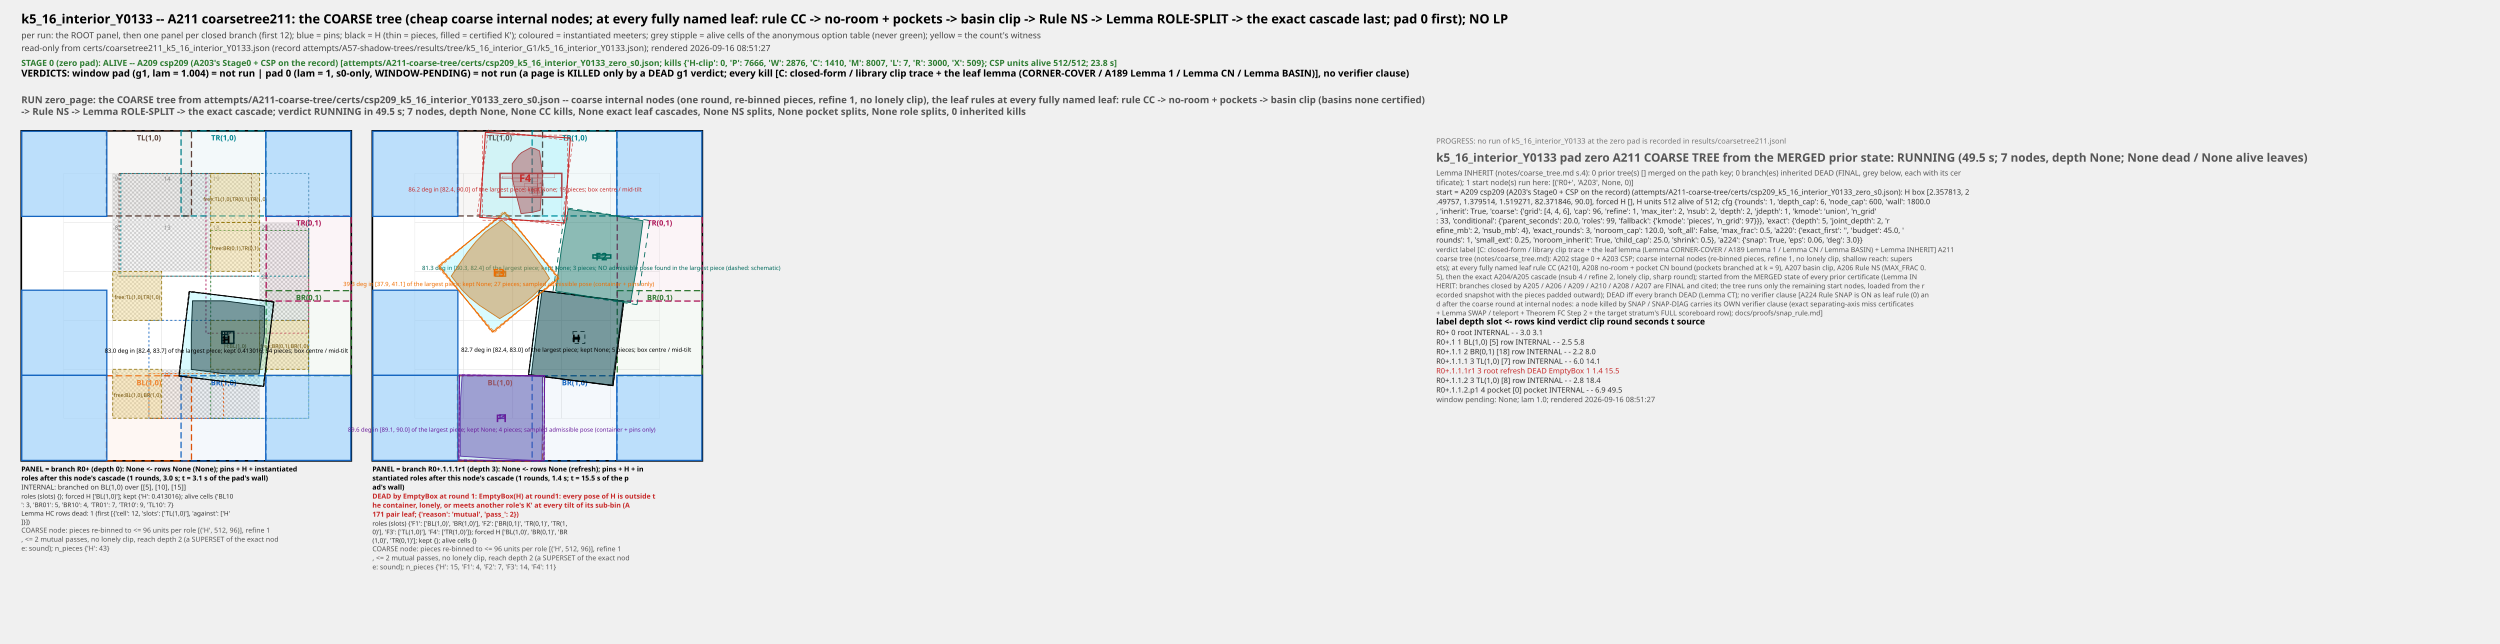
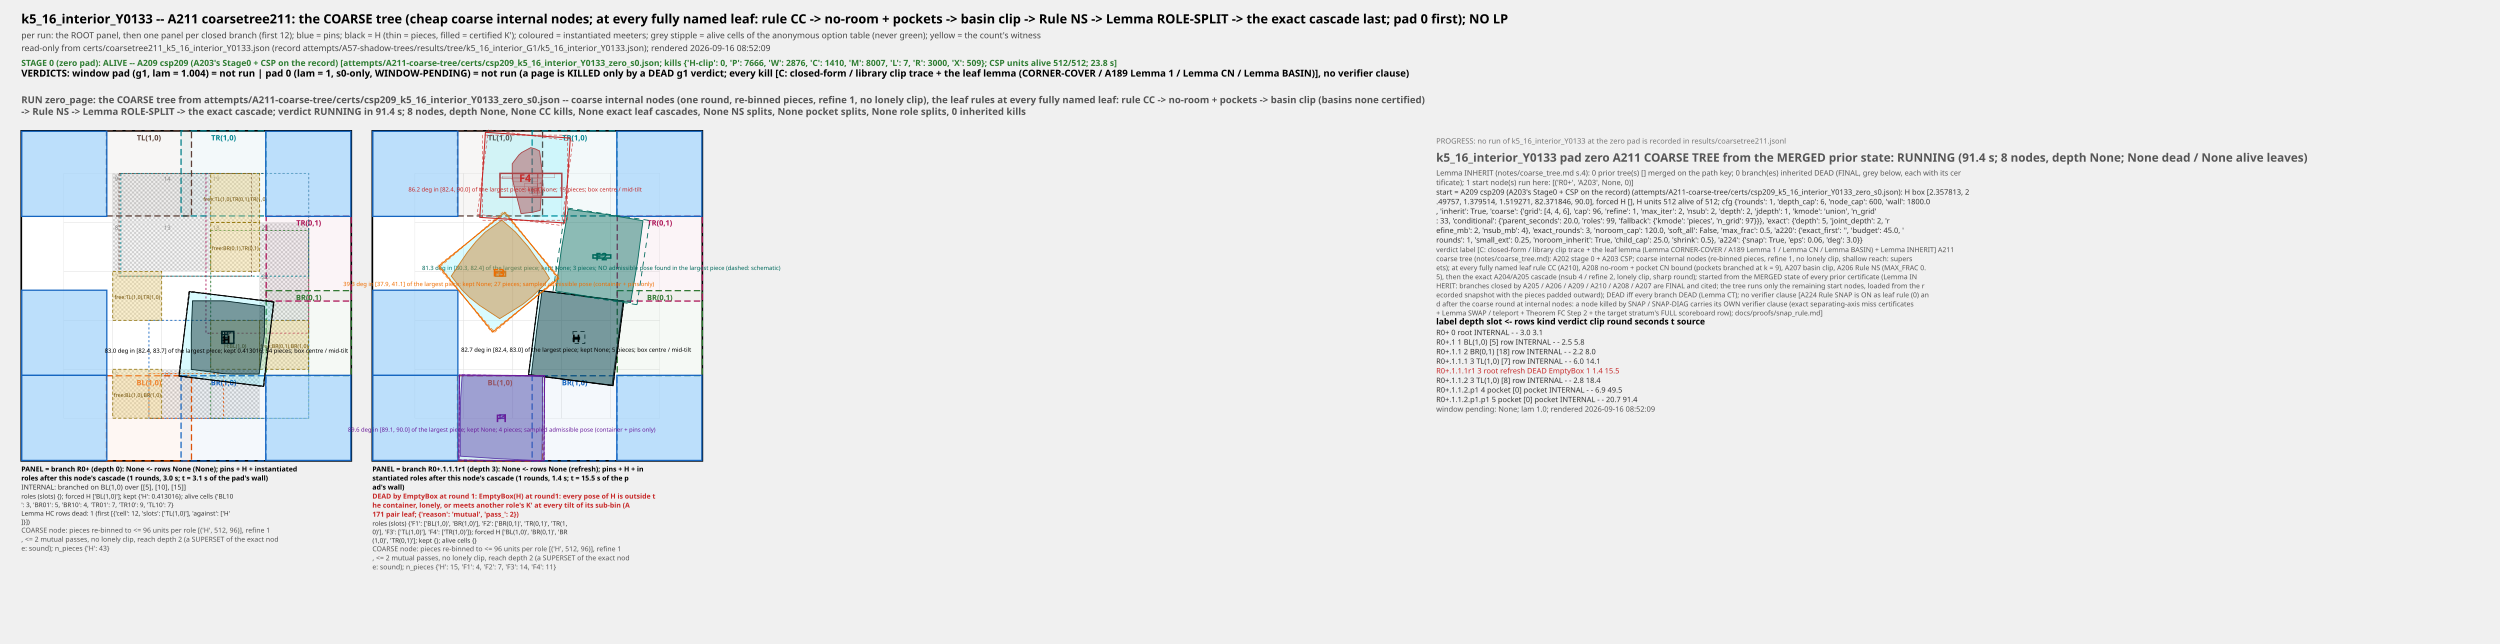
<svg xmlns="http://www.w3.org/2000/svg" width="2350" height="605" font-family="Segoe UI, sans-serif" style="background:#fff">
  <defs>
    <pattern id="stipple" width="4" height="4" patternUnits="userSpaceOnUse">
      <rect width="4" height="4" fill="#f2f2f2" />
      <circle cx="1" cy="1" r="0.7" fill="#999" />
      <circle cx="3" cy="3" r="0.7" fill="#999" />
    </pattern>
  </defs>
  <text x="20.0" y="22.0" font-size="12" fill="#000" text-anchor="start" font-weight="bold">k5_16_interior_Y0133 -- A211 coarsetree211: the COARSE tree (cheap coarse internal nodes; at every fully named leaf: rule CC -&gt; no-room + pockets -&gt; basin clip -&gt; Rule NS -&gt; Lemma ROLE-SPLIT -&gt; the exact cascade last; pad 0 first); NO LP</text>
  <text x="20.0" y="36.0" font-size="8" fill="#444" text-anchor="start">per run: the ROOT panel, then one panel per closed branch (first 12); blue = pins; black = H (thin = pieces, filled = certified K'); coloured = instantiated meeters; grey stipple = alive cells of the anonymous option table (never green); yellow = the count's witness</text>
-   <text x="20.0" y="48.0" font-size="8" fill="#444" text-anchor="start">read-only from certs/coarsetree211_k5_16_interior_Y0133.json (record attempts/A57-shadow-trees/results/tree/k5_16_interior_G1/k5_16_interior_Y0133.json); rendered 2026-09-16 08:51:27</text>
+   <text x="20.0" y="48.0" font-size="8" fill="#444" text-anchor="start">read-only from certs/coarsetree211_k5_16_interior_Y0133.json (record attempts/A57-shadow-trees/results/tree/k5_16_interior_G1/k5_16_interior_Y0133.json); rendered 2026-09-16 08:52:09</text>
  <text x="20.0" y="62.0" font-size="8" fill="#2e7d32" text-anchor="start" font-weight="bold">STAGE 0 (zero pad): ALIVE -- A209 csp209 (A203's Stage0 + CSP on the record) [attempts/A211-coarse-tree/certs/csp209_k5_16_interior_Y0133_zero_s0.json; kills {'H-clip': 0, 'P': 7666, 'W': 2876, 'C': 1410, 'M': 8007, 'L': 7, 'R': 3000, 'X': 509}; CSP units alive 512/512; 23.8 s]</text>
  <text x="20.0" y="72.0" font-size="9" fill="#000" text-anchor="start" font-weight="bold">VERDICTS: window pad (g1, lam = 1.004) = not run | pad 0 (lam = 1, s0-only, WINDOW-PENDING) = not run   (a page is KILLED only by a DEAD g1 verdict; every kill [C: closed-form / library clip trace + the leaf lemma (CORNER-COVER / A189 Lemma 1 / Lemma CN / Lemma BASIN)], no verifier clause)</text>
  <text x="20.0" y="97.0" font-size="9" fill="#555" text-anchor="start" font-weight="bold">RUN zero_page: the COARSE tree from attempts/A211-coarse-tree/certs/csp209_k5_16_interior_Y0133_zero_s0.json -- coarse internal nodes (one round, re-binned pieces, refine 1, no lonely clip), the leaf rules at every fully named leaf: rule CC -&gt; no-room + pockets -&gt; basin clip (basins none certified) </text>
-   <text x="20.0" y="108.0" font-size="9" fill="#555" text-anchor="start" font-weight="bold">-&gt; Rule NS -&gt; Lemma ROLE-SPLIT -&gt; the exact cascade; verdict RUNNING in 49.5 s; 7 nodes, depth None, None CC kills, None exact leaf cascades, None NS splits, None pocket splits, None role splits, 0 inherited kills</text>
+   <text x="20.0" y="108.0" font-size="9" fill="#555" text-anchor="start" font-weight="bold">-&gt; Rule NS -&gt; Lemma ROLE-SPLIT -&gt; the exact cascade; verdict RUNNING in 91.4 s; 8 nodes, depth None, None CC kills, None exact leaf cascades, None NS splits, None pocket splits, None role splits, 0 inherited kills</text>
  <text x="1350.0" y="135.0" font-size="7" fill="#777" text-anchor="start">PROGRESS: no run of k5_16_interior_Y0133 at the zero pad is recorded in results/coarsetree211.jsonl</text>
  <text x="1350.0" y="144.0" font-size="6" fill="#000" text-anchor="start" />
-   <text x="1350.0" y="152.0" font-size="11" fill="#555" text-anchor="start" font-weight="bold">k5_16_interior_Y0133  pad zero  A211 COARSE TREE from the MERGED prior state: RUNNING  (49.5 s; 7 nodes, depth None; None dead / None alive leaves)</text>
+   <text x="1350.0" y="152.0" font-size="11" fill="#555" text-anchor="start" font-weight="bold">k5_16_interior_Y0133  pad zero  A211 COARSE TREE from the MERGED prior state: RUNNING  (91.4 s; 8 nodes, depth None; None dead / None alive leaves)</text>
  <text x="1350.0" y="165.0" font-size="7" fill="#555" text-anchor="start">Lemma INHERIT (notes/coarse_tree.md s.4): 0 prior tree(s) [] merged on the path key; 0 branch(es) inherited DEAD (FINAL, grey below, each with its cer</text>
  <text x="1350.0" y="174.0" font-size="7" fill="#555" text-anchor="start">tificate); 1 start node(s) run here: [('R0+', 'A203', None, 0)]</text>
  <text x="1350.0" y="183.0" font-size="7" fill="#333" text-anchor="start">start = A209 csp209 (A203's Stage0 + CSP on the record) (attempts/A211-coarse-tree/certs/csp209_k5_16_interior_Y0133_zero_s0.json): H box [2.357813, 2</text>
  <text x="1350.0" y="192.0" font-size="7" fill="#333" text-anchor="start">.49757, 1.379514, 1.519271, 82.371846, 90.0], forced H [], H units 512 alive of 512; cfg {'rounds': 1, 'depth_cap': 6, 'node_cap': 600, 'wall': 1800.0</text>
  <text x="1350.0" y="201.0" font-size="7" fill="#333" text-anchor="start">, 'inherit': True, 'coarse': {'grid': [4, 4, 6], 'cap': 96, 'refine': 1, 'max_iter': 2, 'nsub': 2, 'depth': 2, 'jdepth': 1, 'kmode': 'union', 'n_grid'</text>
  <text x="1350.0" y="210.0" font-size="7" fill="#333" text-anchor="start">: 33, 'conditional': {'parent_seconds': 20.0, 'roles': 99, 'fallback': {'kmode': 'pieces', 'n_grid': 97}}}, 'exact': {'depth': 5, 'joint_depth': 2, 'r</text>
  <text x="1350.0" y="219.0" font-size="7" fill="#333" text-anchor="start">efine_mb': 2, 'nsub_mb': 4}, 'exact_rounds': 3, 'noroom_cap': 120.0, 'soft_all': False, 'max_frac': 0.5, 'a220': {'exact_first': '', 'budget': 45.0, '</text>
  <text x="1350.0" y="228.0" font-size="7" fill="#333" text-anchor="start">rounds': 1, 'small_ext': 0.25, 'noroom_inherit': True, 'child_cap': 25.0, 'shrink': 0.5}, 'a224': {'snap': True, 'eps': 0.06, 'deg': 3.0}}</text>
  <text x="1350.0" y="237.0" font-size="6.5" fill="#555" text-anchor="start">verdict label [C: closed-form / library clip trace + the leaf lemma (Lemma CORNER-COVER / A189 Lemma 1 / Lemma CN / Lemma BASIN) + Lemma INHERIT] A211</text>
  <text x="1350.0" y="245.5" font-size="6.5" fill="#555" text-anchor="start"> coarse tree (notes/coarse_tree.md): A202 stage 0 + A203 CSP; coarse internal nodes (re-binned pieces, refine 1, no lonely clip, shallow reach: supers</text>
  <text x="1350.0" y="254.0" font-size="6.5" fill="#555" text-anchor="start">ets); at every fully named leaf rule CC (A210), A208 no-room + pocket CN bound (pockets branched at k = 9), A207 basin clip, A206 Rule NS (MAX_FRAC 0.</text>
  <text x="1350.0" y="262.5" font-size="6.5" fill="#555" text-anchor="start">5), then the exact A204/A205 cascade (nsub 4 / refine 2, lonely clip, sharp round); started from the MERGED state of every prior certificate (Lemma IN</text>
  <text x="1350.0" y="271.0" font-size="6.5" fill="#555" text-anchor="start">HERIT: branches closed by A205 / A206 / A209 / A210 / A208 / A207 are FINAL and cited; the tree runs only the remaining start nodes, loaded from the r</text>
  <text x="1350.0" y="279.5" font-size="6.5" fill="#555" text-anchor="start">ecorded snapshot with the pieces padded outward); DEAD iff every branch DEAD (Lemma CT); no verifier clause  [A224 Rule SNAP is ON as leaf rule (0) an</text>
  <text x="1350.0" y="288.0" font-size="6.5" fill="#555" text-anchor="start">d after the coarse round at internal nodes: a node killed by SNAP / SNAP-DIAG carries its OWN verifier clause (exact separating-axis miss certificates</text>
  <text x="1350.0" y="296.5" font-size="6.5" fill="#555" text-anchor="start"> + Lemma SWAP / teleport + Theorem FC Step 2 + the target stratum's FULL scoreboard row); docs/proofs/snap_rule.md]</text>
  <text x="1350.0" y="305.0" font-size="8" fill="#000" text-anchor="start" font-weight="bold">label        depth  slot      &lt;- rows          kind   verdict   clip     round  seconds  t     source</text>
  <text x="1350.0" y="315.0" font-size="7" fill="#333" text-anchor="start">R0+          0      root                              INTERNAL  -        -      3.0      3.1</text>
  <text x="1350.0" y="324.0" font-size="7" fill="#333" text-anchor="start">R0+.1        1      BL(1,0)   [5]              row    INTERNAL  -        -      2.5      5.8</text>
  <text x="1350.0" y="333.0" font-size="7" fill="#333" text-anchor="start">R0+.1.1      2      BR(0,1)   [18]             row    INTERNAL  -        -      2.2      8.0</text>
  <text x="1350.0" y="342.0" font-size="7" fill="#333" text-anchor="start">R0+.1.1.1    3      TL(1,0)   [7]              row    INTERNAL  -        -      6.0      14.1</text>
  <text x="1350.0" y="351.0" font-size="7" fill="#c62828" text-anchor="start">R0+.1.1.1r1  3      root                       refresh DEAD      EmptyBox 1      1.4      15.5</text>
  <text x="1350.0" y="360.0" font-size="7" fill="#333" text-anchor="start">R0+.1.1.2    3      TL(1,0)   [8]              row    INTERNAL  -        -      2.8      18.4</text>
  <text x="1350.0" y="369.0" font-size="7" fill="#333" text-anchor="start">R0+.1.1.2.p1 4      pocket    [0]              pocket INTERNAL  -        -      6.9      49.5</text>
-   <text x="1350.0" y="378.0" font-size="7" fill="#555" text-anchor="start">window pending: None; lam 1.0; rendered 2026-09-16 08:51:27</text>
+   <text x="1350.0" y="378.0" font-size="7" fill="#333" text-anchor="start">R0+.1.1.2.p1.p1 5      pocket    [0]              pocket INTERNAL  -        -      20.7     91.4</text>
+   <text x="1350.0" y="387.0" font-size="7" fill="#555" text-anchor="start">window pending: None; lam 1.0; rendered 2026-09-16 08:52:09</text>
  <rect x="20.0" y="123.0" width="310.2" height="310.2" fill="#fff" fill-opacity="1.00" stroke="#000" stroke-width="1.60" />
  <rect x="60.0" y="347.1" width="46.0" height="46.0" fill="#fff" fill-opacity="1.00" stroke="#ddd" stroke-width="0.30" />
  <rect x="60.0" y="301.1" width="46.0" height="46.0" fill="#fff" fill-opacity="1.00" stroke="#ddd" stroke-width="0.30" />
  <rect x="60.0" y="255.1" width="46.0" height="46.0" fill="#fff" fill-opacity="1.00" stroke="#ddd" stroke-width="0.30" />
  <rect x="60.0" y="209.0" width="46.0" height="46.0" fill="#fff" fill-opacity="1.00" stroke="#ddd" stroke-width="0.30" />
  <rect x="60.0" y="163.0" width="46.0" height="46.0" fill="#fff" fill-opacity="1.00" stroke="#ddd" stroke-width="0.30" />
  <rect x="106.0" y="347.1" width="46.0" height="46.0" fill="url(#stipple)" fill-opacity="1.00" stroke="#ddd" stroke-width="0.30" />
  <text x="108.0" y="354.1" font-size="5.5" fill="#888" text-anchor="start">5</text>
  <rect x="106.0" y="301.1" width="46.0" height="46.0" fill="#fff" fill-opacity="1.00" stroke="#ddd" stroke-width="0.30" />
  <rect x="106.0" y="255.1" width="46.0" height="46.0" fill="url(#stipple)" fill-opacity="1.00" stroke="#ddd" stroke-width="0.30" />
  <text x="108.0" y="262.1" font-size="5.5" fill="#888" text-anchor="start">7</text>
  <rect x="106.0" y="209.0" width="46.0" height="46.0" fill="url(#stipple)" fill-opacity="1.00" stroke="#ddd" stroke-width="0.30" />
  <text x="108.0" y="216.0" font-size="5.5" fill="#888" text-anchor="start">8</text>
  <rect x="106.0" y="163.0" width="46.0" height="46.0" fill="url(#stipple)" fill-opacity="1.00" stroke="#ddd" stroke-width="0.30" />
  <text x="108.0" y="170.0" font-size="5.5" fill="#888" text-anchor="start">9</text>
  <rect x="152.1" y="347.1" width="46.0" height="46.0" fill="url(#stipple)" fill-opacity="1.00" stroke="#ddd" stroke-width="0.30" />
  <text x="154.1" y="354.1" font-size="5.5" fill="#888" text-anchor="start">10</text>
  <rect x="152.1" y="301.1" width="46.0" height="46.0" fill="#fff" fill-opacity="1.00" stroke="#ddd" stroke-width="0.30" />
  <rect x="152.1" y="255.1" width="46.0" height="46.0" fill="#fff" fill-opacity="1.00" stroke="#ddd" stroke-width="0.30" />
  <rect x="152.1" y="209.0" width="46.0" height="46.0" fill="url(#stipple)" fill-opacity="1.00" stroke="#ddd" stroke-width="0.30" />
  <text x="154.1" y="216.0" font-size="5.5" fill="#888" text-anchor="start">13</text>
  <rect x="152.1" y="163.0" width="46.0" height="46.0" fill="url(#stipple)" fill-opacity="1.00" stroke="#ddd" stroke-width="0.30" />
  <text x="154.1" y="170.0" font-size="5.5" fill="#888" text-anchor="start">14</text>
  <rect x="198.1" y="347.1" width="46.0" height="46.0" fill="url(#stipple)" fill-opacity="1.00" stroke="#ddd" stroke-width="0.30" />
  <text x="200.1" y="354.1" font-size="5.5" fill="#888" text-anchor="start">15</text>
  <rect x="198.1" y="301.1" width="46.0" height="46.0" fill="#fff" fill-opacity="1.00" stroke="#ddd" stroke-width="0.30" />
  <rect x="198.1" y="255.1" width="46.0" height="46.0" fill="#fff" fill-opacity="1.00" stroke="#ddd" stroke-width="0.30" />
  <rect x="198.1" y="209.0" width="46.0" height="46.0" fill="url(#stipple)" fill-opacity="1.00" stroke="#ddd" stroke-width="0.30" />
  <text x="200.1" y="216.0" font-size="5.5" fill="#888" text-anchor="start">18</text>
  <rect x="198.1" y="163.0" width="46.0" height="46.0" fill="url(#stipple)" fill-opacity="1.00" stroke="#ddd" stroke-width="0.30" />
  <text x="200.1" y="170.0" font-size="5.5" fill="#888" text-anchor="start">19</text>
  <rect x="244.1" y="347.1" width="46.0" height="46.0" fill="#fff" fill-opacity="1.00" stroke="#ddd" stroke-width="0.30" />
  <rect x="244.1" y="301.1" width="46.0" height="46.0" fill="url(#stipple)" fill-opacity="1.00" stroke="#ddd" stroke-width="0.30" />
  <text x="246.1" y="308.1" font-size="5.5" fill="#888" text-anchor="start">21</text>
  <rect x="244.1" y="255.1" width="46.0" height="46.0" fill="url(#stipple)" fill-opacity="1.00" stroke="#ddd" stroke-width="0.30" />
  <text x="246.1" y="262.1" font-size="5.5" fill="#888" text-anchor="start">22</text>
  <rect x="244.1" y="209.0" width="46.0" height="46.0" fill="url(#stipple)" fill-opacity="1.00" stroke="#ddd" stroke-width="0.30" />
  <text x="246.1" y="216.0" font-size="5.5" fill="#888" text-anchor="start">23</text>
  <rect x="244.1" y="163.0" width="46.0" height="46.0" fill="#fff" fill-opacity="1.00" stroke="#ddd" stroke-width="0.30" />
  <rect x="100.0" y="353.2" width="80.0" height="80.0" fill="#e65100" fill-opacity="0.05" stroke="#e65100" stroke-width="1.20" stroke-dasharray="6,3" />
  <text x="140.0" y="362.2" font-size="7" fill="#e65100" text-anchor="middle" font-weight="bold">BL(1,0)</text>
  <rect x="140.0" y="351.2" width="70.2" height="42.0" fill="none" fill-opacity="0.00" stroke="#e65100" stroke-width="0.80" stroke-dasharray="2,2" />
  <rect x="250.2" y="273.2" width="80.0" height="80.0" fill="#2e7d32" fill-opacity="0.05" stroke="#2e7d32" stroke-width="1.20" stroke-dasharray="6,3" />
  <text x="290.2" y="282.2" font-size="7" fill="#2e7d32" text-anchor="middle" font-weight="bold">BR(0,1)</text>
  <rect x="198.1" y="216.6" width="92.1" height="176.6" fill="none" fill-opacity="0.00" stroke="#2e7d32" stroke-width="0.80" stroke-dasharray="2,2" />
  <rect x="170.2" y="353.2" width="80.0" height="80.0" fill="#1565c0" fill-opacity="0.05" stroke="#1565c0" stroke-width="1.20" stroke-dasharray="6,3" />
  <text x="210.2" y="362.2" font-size="7" fill="#1565c0" text-anchor="middle" font-weight="bold">BR(1,0)</text>
  <rect x="140.0" y="301.1" width="150.2" height="92.1" fill="none" fill-opacity="0.00" stroke="#1565c0" stroke-width="0.80" stroke-dasharray="2,2" />
  <rect x="250.2" y="203.0" width="80.0" height="80.0" fill="#ad1457" fill-opacity="0.05" stroke="#ad1457" stroke-width="1.20" stroke-dasharray="6,3" />
  <text x="290.2" y="212.0" font-size="7" fill="#ad1457" text-anchor="middle" font-weight="bold">TR(0,1)</text>
  <rect x="193.6" y="163.0" width="96.6" height="150.2" fill="none" fill-opacity="0.00" stroke="#ad1457" stroke-width="0.80" stroke-dasharray="2,2" />
  <rect x="170.2" y="123.0" width="80.0" height="80.0" fill="#00838f" fill-opacity="0.05" stroke="#00838f" stroke-width="1.20" stroke-dasharray="6,3" />
  <text x="210.2" y="132.0" font-size="7" fill="#00838f" text-anchor="middle" font-weight="bold">TR(1,0)</text>
  <rect x="113.6" y="163.0" width="176.6" height="96.6" fill="none" fill-opacity="0.00" stroke="#00838f" stroke-width="0.80" stroke-dasharray="2,2" />
  <rect x="100.0" y="123.0" width="80.0" height="80.0" fill="#5d4037" fill-opacity="0.05" stroke="#5d4037" stroke-width="1.20" stroke-dasharray="6,3" />
  <text x="140.0" y="132.0" font-size="7" fill="#5d4037" text-anchor="middle" font-weight="bold">TL(1,0)</text>
  <rect x="111.9" y="163.0" width="124.6" height="96.6" fill="none" fill-opacity="0.00" stroke="#5d4037" stroke-width="0.80" stroke-dasharray="2,2" />
  <rect x="198.1" y="301.1" width="46.0" height="46.0" fill="#ffe082" fill-opacity="0.35" stroke="#8d6e00" stroke-width="0.70" stroke-dasharray="3,2" />
  <text x="221.1" y="327.1" font-size="5" fill="#6d4c00" text-anchor="middle">H:BL(1,0)</text>
  <rect x="106.0" y="347.1" width="46.0" height="46.0" fill="#ffe082" fill-opacity="0.35" stroke="#8d6e00" stroke-width="0.70" stroke-dasharray="3,2" />
  <text x="129.1" y="373.2" font-size="5" fill="#6d4c00" text-anchor="middle">free:BL(1,0),BR(1,0)</text>
  <rect x="244.1" y="301.1" width="46.0" height="46.0" fill="#ffe082" fill-opacity="0.35" stroke="#8d6e00" stroke-width="0.70" stroke-dasharray="3,2" />
  <text x="267.2" y="327.1" font-size="5" fill="#6d4c00" text-anchor="middle">free:BR(0,1),BR(1,0)</text>
  <rect x="198.1" y="209.0" width="46.0" height="46.0" fill="#ffe082" fill-opacity="0.35" stroke="#8d6e00" stroke-width="0.70" stroke-dasharray="3,2" />
  <text x="221.1" y="235.1" font-size="5" fill="#6d4c00" text-anchor="middle">free:BR(0,1),TR(0,1)</text>
  <rect x="198.1" y="163.0" width="46.0" height="46.0" fill="#ffe082" fill-opacity="0.35" stroke="#8d6e00" stroke-width="0.70" stroke-dasharray="3,2" />
  <text x="221.1" y="189.0" font-size="5" fill="#6d4c00" text-anchor="middle">free:TL(1,0),TR(0,1),TR(1,0)</text>
  <rect x="106.0" y="255.1" width="46.0" height="46.0" fill="#ffe082" fill-opacity="0.35" stroke="#8d6e00" stroke-width="0.70" stroke-dasharray="3,2" />
  <text x="129.1" y="281.1" font-size="5" fill="#6d4c00" text-anchor="middle">free:TL(1,0),TR(1,0)</text>
  <polygon points="20.4,432.8 100.4,432.8 100.4,352.8 20.4,352.8" fill="#90caf9" fill-opacity="0.60" stroke="#1565c0" stroke-width="1.20" />
  <polygon points="20.4,352.8 100.4,352.8 100.4,272.8 20.4,272.8" fill="#90caf9" fill-opacity="0.60" stroke="#1565c0" stroke-width="1.20" />
  <polygon points="20.4,203.4 100.4,203.4 100.4,123.4 20.4,123.4" fill="#90caf9" fill-opacity="0.60" stroke="#1565c0" stroke-width="1.20" />
  <polygon points="249.8,432.8 329.8,432.8 329.8,352.8 249.8,352.8" fill="#90caf9" fill-opacity="0.60" stroke="#1565c0" stroke-width="1.20" />
  <polygon points="249.8,203.4 329.8,203.4 329.8,123.4 249.8,123.4" fill="#90caf9" fill-opacity="0.60" stroke="#1565c0" stroke-width="1.20" />
  <rect x="208.6" y="311.6" width="11.2" height="11.2" fill="none" fill-opacity="0.00" stroke="#000" stroke-width="0.70" stroke-dasharray="4,3" />
  <rect x="208.6" y="320.0" width="2.8" height="2.8" fill="none" fill-opacity="0.00" stroke="#000000" stroke-width="0.25" />
  <rect x="208.6" y="320.0" width="2.8" height="2.8" fill="none" fill-opacity="0.00" stroke="#000000" stroke-width="0.25" />
  <rect x="208.6" y="320.0" width="2.8" height="2.8" fill="none" fill-opacity="0.00" stroke="#000000" stroke-width="0.25" />
  <rect x="208.6" y="320.0" width="2.8" height="2.8" fill="none" fill-opacity="0.00" stroke="#000000" stroke-width="0.25" />
  <rect x="208.6" y="320.0" width="2.8" height="2.8" fill="none" fill-opacity="0.00" stroke="#000000" stroke-width="0.25" />
  <rect x="208.6" y="320.0" width="2.2" height="2.8" fill="none" fill-opacity="0.00" stroke="#000000" stroke-width="0.25" />
  <rect x="208.6" y="317.2" width="2.8" height="2.8" fill="none" fill-opacity="0.00" stroke="#000000" stroke-width="0.25" />
  <rect x="208.6" y="317.2" width="2.8" height="2.8" fill="none" fill-opacity="0.00" stroke="#000000" stroke-width="0.25" />
  <rect x="208.6" y="317.2" width="2.8" height="2.8" fill="none" fill-opacity="0.00" stroke="#000000" stroke-width="0.25" />
  <rect x="208.6" y="317.2" width="2.8" height="2.8" fill="none" fill-opacity="0.00" stroke="#000000" stroke-width="0.25" />
  <rect x="208.6" y="317.2" width="2.8" height="2.8" fill="none" fill-opacity="0.00" stroke="#000000" stroke-width="0.25" />
  <rect x="208.6" y="317.2" width="2.3" height="2.8" fill="none" fill-opacity="0.00" stroke="#000000" stroke-width="0.25" />
  <rect x="208.6" y="314.4" width="2.8" height="2.8" fill="none" fill-opacity="0.00" stroke="#000000" stroke-width="0.25" />
  <rect x="208.6" y="314.4" width="2.8" height="2.8" fill="none" fill-opacity="0.00" stroke="#000000" stroke-width="0.25" />
  <rect x="208.6" y="314.4" width="2.8" height="2.8" fill="none" fill-opacity="0.00" stroke="#000000" stroke-width="0.25" />
  <rect x="208.6" y="314.4" width="2.8" height="2.8" fill="none" fill-opacity="0.00" stroke="#000000" stroke-width="0.25" />
  <rect x="208.6" y="314.4" width="2.8" height="2.8" fill="none" fill-opacity="0.00" stroke="#000000" stroke-width="0.25" />
  <rect x="208.6" y="314.4" width="2.3" height="2.8" fill="none" fill-opacity="0.00" stroke="#000000" stroke-width="0.25" />
  <rect x="208.6" y="311.6" width="2.8" height="2.8" fill="none" fill-opacity="0.00" stroke="#000000" stroke-width="0.25" />
  <rect x="208.6" y="311.6" width="2.8" height="2.8" fill="none" fill-opacity="0.00" stroke="#000000" stroke-width="0.25" />
  <rect x="208.6" y="311.6" width="2.8" height="2.8" fill="none" fill-opacity="0.00" stroke="#000000" stroke-width="0.25" />
  <rect x="208.6" y="311.6" width="2.8" height="2.8" fill="none" fill-opacity="0.00" stroke="#000000" stroke-width="0.25" />
  <rect x="208.6" y="311.6" width="2.8" height="2.8" fill="none" fill-opacity="0.00" stroke="#000000" stroke-width="0.25" />
  <rect x="208.6" y="311.6" width="2.8" height="2.8" fill="none" fill-opacity="0.00" stroke="#000000" stroke-width="0.25" />
  <rect x="211.4" y="320.0" width="2.8" height="2.8" fill="none" fill-opacity="0.00" stroke="#000000" stroke-width="0.25" />
  <rect x="211.4" y="320.0" width="2.2" height="2.8" fill="none" fill-opacity="0.00" stroke="#000000" stroke-width="0.25" />
  <rect x="211.4" y="320.0" width="1.5" height="2.8" fill="none" fill-opacity="0.00" stroke="#000000" stroke-width="0.25" />
  <rect x="211.4" y="320.0" width="0.8" height="2.8" fill="none" fill-opacity="0.00" stroke="#000000" stroke-width="0.25" />
  <rect x="211.4" y="320.0" width="0.5" height="2.8" fill="none" fill-opacity="0.00" stroke="#000000" stroke-width="0.25" />
  <rect x="211.4" y="317.2" width="2.8" height="2.8" fill="none" fill-opacity="0.00" stroke="#000000" stroke-width="0.25" />
  <rect x="211.4" y="317.2" width="2.5" height="2.8" fill="none" fill-opacity="0.00" stroke="#000000" stroke-width="0.25" />
  <rect x="211.4" y="317.2" width="1.7" height="2.8" fill="none" fill-opacity="0.00" stroke="#000000" stroke-width="0.25" />
  <rect x="211.4" y="317.2" width="1.0" height="2.8" fill="none" fill-opacity="0.00" stroke="#000000" stroke-width="0.25" />
  <rect x="211.4" y="317.2" width="0.5" height="2.8" fill="none" fill-opacity="0.00" stroke="#000000" stroke-width="0.25" />
  <rect x="211.4" y="314.4" width="2.8" height="2.8" fill="none" fill-opacity="0.00" stroke="#000000" stroke-width="0.25" />
  <rect x="211.4" y="314.4" width="2.8" height="2.8" fill="none" fill-opacity="0.00" stroke="#000000" stroke-width="0.25" />
  <rect x="211.4" y="314.4" width="2.0" height="2.8" fill="none" fill-opacity="0.00" stroke="#000000" stroke-width="0.25" />
  <rect x="211.4" y="314.4" width="1.2" height="2.8" fill="none" fill-opacity="0.00" stroke="#000000" stroke-width="0.25" />
  <rect x="211.4" y="314.4" width="0.5" height="2.8" fill="none" fill-opacity="0.00" stroke="#000000" stroke-width="0.25" />
  <rect x="211.4" y="311.6" width="2.8" height="2.8" fill="none" fill-opacity="0.00" stroke="#000000" stroke-width="0.25" />
  <rect x="211.4" y="311.6" width="2.8" height="2.8" fill="none" fill-opacity="0.00" stroke="#000000" stroke-width="0.25" />
  <rect x="211.4" y="311.6" width="2.2" height="2.8" fill="none" fill-opacity="0.00" stroke="#000000" stroke-width="0.25" />
  <rect x="211.4" y="311.6" width="1.3" height="2.8" fill="none" fill-opacity="0.00" stroke="#000000" stroke-width="0.25" />
  <rect x="211.4" y="311.6" width="2.8" height="2.8" fill="none" fill-opacity="0.00" stroke="#000000" stroke-width="0.25" />
  <rect x="211.4" y="311.6" width="2.8" height="1.5" fill="none" fill-opacity="0.00" stroke="#000000" stroke-width="0.25" />
  <rect x="214.2" y="320.0" width="0.5" height="0.5" fill="none" fill-opacity="0.00" stroke="#000000" stroke-width="0.25" />
  <rect x="214.2" y="317.2" width="0.5" height="2.8" fill="none" fill-opacity="0.00" stroke="#000000" stroke-width="0.25" />
  <rect x="214.2" y="314.4" width="0.8" height="2.8" fill="none" fill-opacity="0.00" stroke="#000000" stroke-width="0.25" />
  <rect x="214.2" y="311.6" width="1.2" height="2.8" fill="none" fill-opacity="0.00" stroke="#000000" stroke-width="0.25" />
  <rect x="214.2" y="311.6" width="0.5" height="2.6" fill="none" fill-opacity="0.00" stroke="#000000" stroke-width="0.25" />
  <rect x="214.2" y="311.6" width="2.8" height="0.7" fill="none" fill-opacity="0.00" stroke="#000000" stroke-width="0.25" />
  <rect x="214.2" y="311.6" width="2.8" height="1.5" fill="none" fill-opacity="0.00" stroke="#000000" stroke-width="0.25" />
  <rect x="217.0" y="311.6" width="2.8" height="0.7" fill="none" fill-opacity="0.00" stroke="#000000" stroke-width="0.25" />
  <rect x="217.0" y="311.6" width="2.8" height="1.5" fill="none" fill-opacity="0.00" stroke="#000000" stroke-width="0.25" />
  <rect x="208.6" y="311.6" width="11.2" height="11.2" fill="none" fill-opacity="0.00" stroke="#000000" stroke-width="1.40" />
  <polygon points="179.8,347.2 209.8,351.2 218.1,351.6 219.8,351.6 243.6,351.6 248.3,316.9 248.6,313.7 248.6,311.6 248.6,287.8 213.9,283.2 212.1,283.0 210.3,282.8 208.6,282.8 181.0,282.8 179.9,310.2 179.8,313.2" fill="#000000" fill-opacity="0.45" stroke="#000000" stroke-width="0.80" />
  <polygon points="247.7,363.2 257.4,283.8 178.0,274.1 168.3,353.5" fill="#00e5ff" fill-opacity="0.15" stroke="#000000" stroke-width="1.00" />
  <polygon points="247.2,363.6 257.8,284.3 178.5,273.7 167.9,352.9" fill="none" fill-opacity="0.00" stroke="#000000" stroke-width="0.50" stroke-dasharray="3,2" />
  <polygon points="248.2,362.8 257.0,283.2 177.4,274.5 168.7,354.0" fill="none" fill-opacity="0.00" stroke="#000000" stroke-width="0.50" stroke-dasharray="3,2" />
  <text x="212.8" y="322.6" font-size="10" fill="#000000" text-anchor="middle" font-weight="bold">H</text>
  <text x="212.8" y="331.6" font-size="5.5" fill="#000000" text-anchor="middle">83.0 deg in [82.4, 83.7] of the largest piece; kept 0.413016; 54 pieces; box centre / mid-tilt</text>
  <text x="20.0" y="443.2" font-size="6.5" fill="#000" text-anchor="start" font-weight="bold">PANEL = branch R0+ (depth 0): None &lt;- rows None (None); pins + H + instantiated </text>
  <text x="20.0" y="451.7" font-size="6.5" fill="#000" text-anchor="start" font-weight="bold">roles after this node's cascade (1 rounds, 3.0 s; t = 3.1 s of the pad's wall)</text>
  <text x="20.0" y="460.2" font-size="6.5" fill="#333" text-anchor="start">INTERNAL: branched on BL(1,0) over [[5], [10], [15]]</text>
  <text x="20.0" y="468.7" font-size="6" fill="#333" text-anchor="start">roles (slots) {}; forced H ['BL(1,0)']; kept {'H': 0.413016}; alive cells {'BL10</text>
  <text x="20.0" y="476.7" font-size="6" fill="#333" text-anchor="start">': 3, 'BR01': 5, 'BR10': 4, 'TR01': 7, 'TR10': 9, 'TL10': 7}</text>
  <text x="20.0" y="484.7" font-size="6" fill="#333" text-anchor="start">Lemma HC rows dead: 1 (first [{'cell': 12, 'slots': ['TL(1,0)'], 'against': ['H'</text>
  <text x="20.0" y="492.7" font-size="6" fill="#333" text-anchor="start">]}])</text>
  <text x="20.0" y="500.7" font-size="6.5" fill="#555" text-anchor="start">COARSE node: pieces re-binned to &lt;= 96 units per role [('H', 512, 96)], refine 1</text>
  <text x="20.0" y="509.2" font-size="6.5" fill="#555" text-anchor="start">, &lt;= 2 mutual passes, no lonely clip, reach depth 2 (a SUPERSET of the exact nod</text>
  <text x="20.0" y="517.7" font-size="6.5" fill="#555" text-anchor="start">e: sound); n_pieces {'H': 43}</text>
  <rect x="350.0" y="123.0" width="310.2" height="310.2" fill="#fff" fill-opacity="1.00" stroke="#000" stroke-width="1.60" />
  <rect x="390.0" y="347.1" width="46.0" height="46.0" fill="#fff" fill-opacity="1.00" stroke="#ddd" stroke-width="0.30" />
  <rect x="390.0" y="301.1" width="46.0" height="46.0" fill="#fff" fill-opacity="1.00" stroke="#ddd" stroke-width="0.30" />
  <rect x="390.0" y="255.1" width="46.0" height="46.0" fill="#fff" fill-opacity="1.00" stroke="#ddd" stroke-width="0.30" />
  <rect x="390.0" y="209.0" width="46.0" height="46.0" fill="#fff" fill-opacity="1.00" stroke="#ddd" stroke-width="0.30" />
  <rect x="390.0" y="163.0" width="46.0" height="46.0" fill="#fff" fill-opacity="1.00" stroke="#ddd" stroke-width="0.30" />
  <rect x="436.0" y="347.1" width="46.0" height="46.0" fill="#fff" fill-opacity="1.00" stroke="#ddd" stroke-width="0.30" />
  <rect x="436.0" y="301.1" width="46.0" height="46.0" fill="#fff" fill-opacity="1.00" stroke="#ddd" stroke-width="0.30" />
  <rect x="436.0" y="255.1" width="46.0" height="46.0" fill="#fff" fill-opacity="1.00" stroke="#ddd" stroke-width="0.30" />
  <rect x="436.0" y="209.0" width="46.0" height="46.0" fill="#fff" fill-opacity="1.00" stroke="#ddd" stroke-width="0.30" />
  <rect x="436.0" y="163.0" width="46.0" height="46.0" fill="#fff" fill-opacity="1.00" stroke="#ddd" stroke-width="0.30" />
  <rect x="482.1" y="347.1" width="46.0" height="46.0" fill="#fff" fill-opacity="1.00" stroke="#ddd" stroke-width="0.30" />
  <rect x="482.1" y="301.1" width="46.0" height="46.0" fill="#fff" fill-opacity="1.00" stroke="#ddd" stroke-width="0.30" />
  <rect x="482.1" y="255.1" width="46.0" height="46.0" fill="#fff" fill-opacity="1.00" stroke="#ddd" stroke-width="0.30" />
  <rect x="482.1" y="209.0" width="46.0" height="46.0" fill="#fff" fill-opacity="1.00" stroke="#ddd" stroke-width="0.30" />
  <rect x="482.1" y="163.0" width="46.0" height="46.0" fill="#fff" fill-opacity="1.00" stroke="#ddd" stroke-width="0.30" />
  <rect x="528.1" y="347.1" width="46.0" height="46.0" fill="#fff" fill-opacity="1.00" stroke="#ddd" stroke-width="0.30" />
  <rect x="528.1" y="301.1" width="46.0" height="46.0" fill="#fff" fill-opacity="1.00" stroke="#ddd" stroke-width="0.30" />
  <rect x="528.1" y="255.1" width="46.0" height="46.0" fill="#fff" fill-opacity="1.00" stroke="#ddd" stroke-width="0.30" />
  <rect x="528.1" y="209.0" width="46.0" height="46.0" fill="#fff" fill-opacity="1.00" stroke="#ddd" stroke-width="0.30" />
  <rect x="528.1" y="163.0" width="46.0" height="46.0" fill="#fff" fill-opacity="1.00" stroke="#ddd" stroke-width="0.30" />
  <rect x="574.1" y="347.1" width="46.0" height="46.0" fill="#fff" fill-opacity="1.00" stroke="#ddd" stroke-width="0.30" />
  <rect x="574.1" y="301.1" width="46.0" height="46.0" fill="#fff" fill-opacity="1.00" stroke="#ddd" stroke-width="0.30" />
  <rect x="574.1" y="255.1" width="46.0" height="46.0" fill="#fff" fill-opacity="1.00" stroke="#ddd" stroke-width="0.30" />
  <rect x="574.1" y="209.0" width="46.0" height="46.0" fill="#fff" fill-opacity="1.00" stroke="#ddd" stroke-width="0.30" />
  <rect x="574.1" y="163.0" width="46.0" height="46.0" fill="#fff" fill-opacity="1.00" stroke="#ddd" stroke-width="0.30" />
  <rect x="430.0" y="353.2" width="80.0" height="80.0" fill="#e65100" fill-opacity="0.05" stroke="#e65100" stroke-width="1.20" stroke-dasharray="6,3" />
  <text x="470.0" y="362.2" font-size="7" fill="#e65100" text-anchor="middle" font-weight="bold">BL(1,0)</text>
  <rect x="580.2" y="273.2" width="80.0" height="80.0" fill="#2e7d32" fill-opacity="0.05" stroke="#2e7d32" stroke-width="1.20" stroke-dasharray="6,3" />
  <text x="620.2" y="282.2" font-size="7" fill="#2e7d32" text-anchor="middle" font-weight="bold">BR(0,1)</text>
  <rect x="500.2" y="353.2" width="80.0" height="80.0" fill="#1565c0" fill-opacity="0.05" stroke="#1565c0" stroke-width="1.20" stroke-dasharray="6,3" />
  <text x="540.2" y="362.2" font-size="7" fill="#1565c0" text-anchor="middle" font-weight="bold">BR(1,0)</text>
  <rect x="580.2" y="203.0" width="80.0" height="80.0" fill="#ad1457" fill-opacity="0.05" stroke="#ad1457" stroke-width="1.20" stroke-dasharray="6,3" />
  <text x="620.2" y="212.0" font-size="7" fill="#ad1457" text-anchor="middle" font-weight="bold">TR(0,1)</text>
  <rect x="500.2" y="123.0" width="80.0" height="80.0" fill="#00838f" fill-opacity="0.05" stroke="#00838f" stroke-width="1.20" stroke-dasharray="6,3" />
  <text x="540.2" y="132.0" font-size="7" fill="#00838f" text-anchor="middle" font-weight="bold">TR(1,0)</text>
  <rect x="430.0" y="123.0" width="80.0" height="80.0" fill="#5d4037" fill-opacity="0.05" stroke="#5d4037" stroke-width="1.20" stroke-dasharray="6,3" />
  <text x="470.0" y="132.0" font-size="7" fill="#5d4037" text-anchor="middle" font-weight="bold">TL(1,0)</text>
  <polygon points="350.4,432.8 430.4,432.8 430.4,352.8 350.4,352.8" fill="#90caf9" fill-opacity="0.60" stroke="#1565c0" stroke-width="1.20" />
  <polygon points="350.4,352.8 430.4,352.8 430.4,272.8 350.4,272.8" fill="#90caf9" fill-opacity="0.60" stroke="#1565c0" stroke-width="1.20" />
  <polygon points="350.4,203.4 430.4,203.4 430.4,123.4 350.4,123.4" fill="#90caf9" fill-opacity="0.60" stroke="#1565c0" stroke-width="1.20" />
  <polygon points="579.8,432.8 659.8,432.8 659.8,352.8 579.8,352.8" fill="#90caf9" fill-opacity="0.60" stroke="#1565c0" stroke-width="1.20" />
  <polygon points="579.8,203.4 659.8,203.4 659.8,123.4 579.8,123.4" fill="#90caf9" fill-opacity="0.60" stroke="#1565c0" stroke-width="1.20" />
  <rect x="538.6" y="311.6" width="11.2" height="11.2" fill="none" fill-opacity="0.00" stroke="#000" stroke-width="0.70" stroke-dasharray="4,3" />
  <rect x="540.9" y="317.5" width="0.5" height="0.5" fill="none" fill-opacity="0.00" stroke="#000000" stroke-width="0.25" />
  <rect x="541.4" y="317.7" width="0.5" height="0.5" fill="none" fill-opacity="0.00" stroke="#000000" stroke-width="0.25" />
  <rect x="542.1" y="317.8" width="0.5" height="0.5" fill="none" fill-opacity="0.00" stroke="#000000" stroke-width="0.25" />
  <rect x="542.8" y="317.9" width="0.5" height="0.5" fill="none" fill-opacity="0.00" stroke="#000000" stroke-width="0.25" />
  <rect x="543.5" y="318.0" width="0.5" height="0.5" fill="none" fill-opacity="0.00" stroke="#000000" stroke-width="0.25" />
  <rect x="540.1" y="317.2" width="4.5" height="1.5" fill="none" fill-opacity="0.00" stroke="#000000" stroke-width="1.40" />
  <polygon points="499.4,352.3 535.8,357.2 536.0,357.2 545.9,358.5 575.3,362.1 580.5,322.9 580.6,322.6 585.6,283.3 564.9,280.5 548.8,278.4 548.6,278.3 548.4,278.3 509.5,273.6 504.2,312.7 504.2,313.0 504.2,313.2" fill="#000000" fill-opacity="0.45" stroke="#000000" stroke-width="0.80" />
  <polygon points="576.2,362.5 586.4,283.1 507.0,273.0 496.8,352.3" fill="#00e5ff" fill-opacity="0.15" stroke="#000000" stroke-width="1.00" />
  <polygon points="575.9,362.7 586.6,283.4 507.3,272.8 496.6,352.0" fill="none" fill-opacity="0.00" stroke="#000000" stroke-width="0.50" stroke-dasharray="3,2" />
  <polygon points="576.5,362.3 586.2,282.9 506.7,273.2 497.1,352.6" fill="none" fill-opacity="0.00" stroke="#000000" stroke-width="0.50" stroke-dasharray="3,2" />
  <text x="541.6" y="321.7" font-size="10" fill="#000000" text-anchor="middle" font-weight="bold">H</text>
  <text x="541.6" y="330.7" font-size="5.5" fill="#000000" text-anchor="middle">82.7 deg in [82.4, 83.0] of the largest piece; kept None; 5 pieces; box centre / mid-tilt</text>
  <rect x="471.9" y="391.3" width="0.5" height="0.5" fill="none" fill-opacity="0.00" stroke="#6a1b9a" stroke-width="0.25" />
  <rect x="471.2" y="391.8" width="0.8" height="0.5" fill="none" fill-opacity="0.00" stroke="#6a1b9a" stroke-width="0.25" />
  <rect x="470.6" y="392.3" width="1.7" height="0.5" fill="none" fill-opacity="0.00" stroke="#6a1b9a" stroke-width="0.25" />
  <rect x="470.0" y="392.8" width="2.7" height="0.5" fill="none" fill-opacity="0.00" stroke="#6a1b9a" stroke-width="0.25" />
  <rect x="470.0" y="390.0" width="4.9" height="3.2" fill="none" fill-opacity="0.00" stroke="#6a1b9a" stroke-width="1.40" />
  <polygon points="432.7,428.8 469.4,431.2 470.1,431.2 502.7,432.8 502.9,432.8 509.3,432.8 509.4,430.7 510.0,393.4 510.0,392.8 510.0,353.8 470.6,353.2 470.0,353.2 434.4,353.2 433.0,374.3 432.7,392.5 432.7,393.2" fill="#6a1b9a" fill-opacity="0.45" stroke="#6a1b9a" stroke-width="0.80" />
  <polygon points="511.3,433.1 511.9,353.2 431.9,352.5 431.3,432.5" fill="#00e5ff" fill-opacity="0.15" stroke="#6a1b9a" stroke-width="1.00" />
  <polygon points="510.9,433.5 512.2,353.5 432.2,352.2 431.0,432.2" fill="none" fill-opacity="0.00" stroke="#6a1b9a" stroke-width="0.50" stroke-dasharray="3,2" />
  <polygon points="511.6,432.8 511.6,352.8 431.6,352.8 431.6,432.8" fill="none" fill-opacity="0.00" stroke="#6a1b9a" stroke-width="0.50" stroke-dasharray="3,2" />
  <text x="471.6" y="396.8" font-size="10" fill="#6a1b9a" text-anchor="middle" font-weight="bold">F1</text>
  <text x="471.6" y="405.8" font-size="5.5" fill="#6a1b9a" text-anchor="middle">89.6 deg in [89.1, 90.0] of the largest piece; kept None; 4 pieces; sampled admissible pose (container + pins only)</text>
  <rect x="559.7" y="240.0" width="0.7" height="0.5" fill="none" fill-opacity="0.00" stroke="#00695c" stroke-width="0.25" />
  <rect x="560.6" y="240.2" width="2.0" height="0.5" fill="none" fill-opacity="0.00" stroke="#00695c" stroke-width="0.25" />
  <rect x="563.4" y="240.6" width="3.7" height="0.5" fill="none" fill-opacity="0.00" stroke="#00695c" stroke-width="0.25" />
  <rect x="557.4" y="239.6" width="16.7" height="3.0" fill="none" fill-opacity="0.00" stroke="#00695c" stroke-width="1.40" />
  <polygon points="522.4,273.5 560.4,280.0 561.1,280.1 561.8,280.2 592.7,284.4 599.2,246.7 599.2,246.1 599.4,245.3 604.4,207.5 570.1,201.7 569.3,201.5 568.7,201.4 534.1,196.8 527.7,234.4 527.5,235.3 527.5,235.8" fill="#00695c" fill-opacity="0.45" stroke="#00695c" stroke-width="0.80" />
  <polygon points="598.8,286.4 610.8,207.3 531.7,195.3 519.7,274.4" fill="none" fill-opacity="0.00" stroke="#00695c" stroke-width="0.80" stroke-dasharray="5,4" />
  <text x="565.2" y="244.8" font-size="10" fill="#00695c" text-anchor="middle" font-weight="bold">F2</text>
  <text x="565.2" y="253.8" font-size="5.5" fill="#00695c" text-anchor="middle">81.3 deg in [80.3, 82.4] of the largest piece; kept None; 3 pieces; NO admissible pose found in the largest piece (dashed: schematic)</text>
  <rect x="465.8" y="255.1" width="0.6" height="0.5" fill="none" fill-opacity="0.00" stroke="#ef6c00" stroke-width="0.25" />
  <rect x="465.9" y="255.1" width="1.8" height="1.2" fill="none" fill-opacity="0.00" stroke="#ef6c00" stroke-width="0.25" />
  <rect x="466.1" y="255.1" width="2.1" height="2.9" fill="none" fill-opacity="0.00" stroke="#ef6c00" stroke-width="0.25" />
  <rect x="468.2" y="255.1" width="1.6" height="1.2" fill="none" fill-opacity="0.00" stroke="#ef6c00" stroke-width="0.25" />
  <rect x="466.6" y="255.1" width="2.6" height="3.4" fill="none" fill-opacity="0.00" stroke="#ef6c00" stroke-width="0.25" />
  <rect x="469.2" y="255.1" width="2.1" height="1.9" fill="none" fill-opacity="0.00" stroke="#ef6c00" stroke-width="0.25" />
  <rect x="469.2" y="257.3" width="1.1" height="1.1" fill="none" fill-opacity="0.00" stroke="#ef6c00" stroke-width="0.25" />
  <rect x="467.3" y="255.1" width="3.8" height="2.2" fill="none" fill-opacity="0.00" stroke="#ef6c00" stroke-width="0.25" />
  <rect x="468.2" y="255.1" width="2.9" height="3.0" fill="none" fill-opacity="0.00" stroke="#ef6c00" stroke-width="0.25" />
  <rect x="468.7" y="255.1" width="2.4" height="2.3" fill="none" fill-opacity="0.00" stroke="#ef6c00" stroke-width="0.25" />
  <rect x="471.1" y="255.1" width="0.9" height="0.8" fill="none" fill-opacity="0.00" stroke="#ef6c00" stroke-width="0.25" />
  <rect x="471.1" y="255.1" width="1.5" height="1.4" fill="none" fill-opacity="0.00" stroke="#ef6c00" stroke-width="0.25" />
  <rect x="471.1" y="255.1" width="1.9" height="2.0" fill="none" fill-opacity="0.00" stroke="#ef6c00" stroke-width="0.25" />
  <rect x="471.1" y="255.1" width="2.3" height="2.5" fill="none" fill-opacity="0.00" stroke="#ef6c00" stroke-width="0.25" />
  <rect x="469.4" y="255.1" width="3.0" height="2.7" fill="none" fill-opacity="0.00" stroke="#ef6c00" stroke-width="0.25" />
  <rect x="470.0" y="255.1" width="2.3" height="2.0" fill="none" fill-opacity="0.00" stroke="#ef6c00" stroke-width="0.25" />
  <rect x="472.3" y="255.1" width="1.5" height="1.7" fill="none" fill-opacity="0.00" stroke="#ef6c00" stroke-width="0.25" />
  <rect x="472.3" y="255.1" width="1.8" height="2.2" fill="none" fill-opacity="0.00" stroke="#ef6c00" stroke-width="0.25" />
  <rect x="470.8" y="255.1" width="2.4" height="2.0" fill="none" fill-opacity="0.00" stroke="#ef6c00" stroke-width="0.25" />
  <rect x="471.6" y="255.1" width="1.6" height="1.3" fill="none" fill-opacity="0.00" stroke="#ef6c00" stroke-width="0.25" />
  <rect x="473.2" y="255.1" width="1.1" height="1.4" fill="none" fill-opacity="0.00" stroke="#ef6c00" stroke-width="0.25" />
  <rect x="473.2" y="255.1" width="1.3" height="1.8" fill="none" fill-opacity="0.00" stroke="#ef6c00" stroke-width="0.25" />
  <rect x="472.5" y="255.1" width="1.2" height="0.9" fill="none" fill-opacity="0.00" stroke="#ef6c00" stroke-width="0.25" />
  <rect x="473.8" y="255.1" width="1.0" height="1.4" fill="none" fill-opacity="0.00" stroke="#ef6c00" stroke-width="0.25" />
  <rect x="473.5" y="255.1" width="1.3" height="0.9" fill="none" fill-opacity="0.00" stroke="#ef6c00" stroke-width="0.25" />
  <rect x="474.1" y="255.1" width="0.8" height="0.6" fill="none" fill-opacity="0.00" stroke="#ef6c00" stroke-width="0.25" />
  <rect x="474.7" y="255.1" width="0.5" height="0.5" fill="none" fill-opacity="0.00" stroke="#ef6c00" stroke-width="0.25" />
  <rect x="465.8" y="255.1" width="9.4" height="4.5" fill="none" fill-opacity="0.00" stroke="#ef6c00" stroke-width="1.40" />
  <polygon points="424.2,259.5 434.3,272.6 441.5,279.7 451.0,287.2 469.7,299.5 491.2,286.2 500.4,278.7 510.3,269.0 516.5,261.7 509.8,250.8 496.6,232.0 484.5,218.1 471.7,206.9 456.1,218.2 447.3,227.2 439.3,237.2" fill="#ef6c00" fill-opacity="0.45" stroke="#ef6c00" stroke-width="0.80" />
  <polygon points="463.2,312.2 525.1,261.5 474.5,199.6 412.5,250.2" fill="#00e5ff" fill-opacity="0.15" stroke="#ef6c00" stroke-width="1.00" />
  <polygon points="461.9,312.0 525.0,262.8 475.8,199.7 412.7,248.9" fill="none" fill-opacity="0.00" stroke="#ef6c00" stroke-width="0.50" stroke-dasharray="3,2" />
  <polygon points="465.0,312.3 525.3,259.7 472.7,199.4 412.4,252.0" fill="none" fill-opacity="0.00" stroke="#ef6c00" stroke-width="0.50" stroke-dasharray="3,2" />
  <text x="468.8" y="259.9" font-size="10" fill="#ef6c00" text-anchor="middle" font-weight="bold">F3</text>
  <text x="468.8" y="268.9" font-size="5.5" fill="#ef6c00" text-anchor="middle">39.3 deg in [37.9, 41.1] of the largest piece; kept None; 27 pieces; sampled admissible pose (container + pins only)</text>
  <rect x="470.0" y="163.0" width="12.1" height="3.9" fill="none" fill-opacity="0.00" stroke="#c62828" stroke-width="0.25" />
  <rect x="480.9" y="168.0" width="1.1" height="0.5" fill="none" fill-opacity="0.00" stroke="#c62828" stroke-width="0.25" />
  <rect x="472.3" y="165.5" width="9.8" height="2.4" fill="none" fill-opacity="0.00" stroke="#c62828" stroke-width="0.25" />
  <rect x="470.0" y="163.0" width="12.1" height="4.5" fill="none" fill-opacity="0.00" stroke="#c62828" stroke-width="0.25" />
  <rect x="482.1" y="163.0" width="23.0" height="3.9" fill="none" fill-opacity="0.00" stroke="#c62828" stroke-width="0.25" />
  <rect x="505.1" y="163.0" width="16.4" height="4.2" fill="none" fill-opacity="0.00" stroke="#c62828" stroke-width="0.25" />
  <rect x="507.6" y="171.6" width="0.9" height="1.0" fill="none" fill-opacity="0.00" stroke="#c62828" stroke-width="0.25" />
  <rect x="501.8" y="177.1" width="3.3" height="3.7" fill="none" fill-opacity="0.00" stroke="#c62828" stroke-width="0.25" />
  <rect x="500.4" y="179.0" width="4.7" height="4.5" fill="none" fill-opacity="0.00" stroke="#c62828" stroke-width="0.25" />
  <rect x="505.1" y="177.1" width="1.3" height="1.2" fill="none" fill-opacity="0.00" stroke="#c62828" stroke-width="0.25" />
  <rect x="505.1" y="179.0" width="2.1" height="2.8" fill="none" fill-opacity="0.00" stroke="#c62828" stroke-width="0.25" />
  <rect x="497.9" y="176.5" width="7.2" height="5.4" fill="none" fill-opacity="0.00" stroke="#c62828" stroke-width="0.25" />
  <rect x="492.7" y="172.6" width="12.4" height="6.0" fill="none" fill-opacity="0.00" stroke="#c62828" stroke-width="0.25" />
  <rect x="505.1" y="176.5" width="4.0" height="7.3" fill="none" fill-opacity="0.00" stroke="#c62828" stroke-width="0.25" />
  <rect x="505.1" y="172.6" width="5.5" height="8.7" fill="none" fill-opacity="0.00" stroke="#c62828" stroke-width="0.25" />
  <rect x="482.1" y="168.0" width="23.0" height="7.0" fill="none" fill-opacity="0.00" stroke="#c62828" stroke-width="0.25" />
  <rect x="482.1" y="163.0" width="23.0" height="8.0" fill="none" fill-opacity="0.00" stroke="#c62828" stroke-width="0.25" />
  <rect x="505.1" y="168.0" width="4.5" height="8.3" fill="none" fill-opacity="0.00" stroke="#c62828" stroke-width="0.25" />
  <rect x="505.1" y="163.0" width="0.9" height="4.1" fill="none" fill-opacity="0.00" stroke="#c62828" stroke-width="0.25" />
  <rect x="470.0" y="163.0" width="58.1" height="22.4" fill="none" fill-opacity="0.00" stroke="#c62828" stroke-width="1.40" />
  <polygon points="481.5,163.1 481.6,166.3 482.7,172.8 489.8,200.8 501.3,199.4 507.8,197.7 509.9,165.6 509.9,165.0 509.9,164.7 509.7,162.0 507.2,141.9 503.5,140.1 498.9,138.8 490.3,143.4 487.7,145.7 481.5,153.9" fill="#c62828" fill-opacity="0.45" stroke="#c62828" stroke-width="0.80" />
  <polygon points="530.8,209.6 536.1,129.8 456.3,124.4 451.0,204.3" fill="#00e5ff" fill-opacity="0.15" stroke="#c62828" stroke-width="1.00" />
  <polygon points="527.9,212.0 538.5,132.7 459.2,122.0 448.6,201.3" fill="none" fill-opacity="0.00" stroke="#c62828" stroke-width="0.50" stroke-dasharray="3,2" />
  <polygon points="533.6,207.0 533.6,127.0 453.6,127.0 453.6,207.0" fill="none" fill-opacity="0.00" stroke="#c62828" stroke-width="0.50" stroke-dasharray="3,2" />
  <text x="493.6" y="171.0" font-size="10" fill="#c62828" text-anchor="middle" font-weight="bold">F4</text>
  <text x="493.6" y="180.0" font-size="5.5" fill="#c62828" text-anchor="middle">86.2 deg in [82.4, 90.0] of the largest piece; kept None; 19 pieces; box centre / mid-tilt</text>
  <text x="350.0" y="443.2" font-size="6.5" fill="#000" text-anchor="start" font-weight="bold">PANEL = branch R0+.1.1.1r1 (depth 3): None &lt;- rows None (refresh); pins + H + in</text>
  <text x="350.0" y="451.7" font-size="6.5" fill="#000" text-anchor="start" font-weight="bold">stantiated roles after this node's cascade (1 rounds, 1.4 s; t = 15.5 s of the p</text>
  <text x="350.0" y="460.2" font-size="6.5" fill="#000" text-anchor="start" font-weight="bold">ad's wall)</text>
  <text x="350.0" y="468.7" font-size="6.5" fill="#c62828" text-anchor="start" font-weight="bold">DEAD by EmptyBox at round 1: EmptyBox(H) at round1: every pose of H is outside t</text>
  <text x="350.0" y="477.2" font-size="6.5" fill="#c62828" text-anchor="start" font-weight="bold">he container, lonely, or meets another role's K' at every tilt of its sub-bin (A</text>
  <text x="350.0" y="485.7" font-size="6.5" fill="#c62828" text-anchor="start" font-weight="bold">171 pair leaf; {'reason': 'mutual', 'pass_': 2})</text>
  <text x="350.0" y="494.2" font-size="6" fill="#333" text-anchor="start">roles (slots) {'F1': ['BL(1,0)', 'BR(1,0)'], 'F2': ['BR(0,1)', 'TR(0,1)', 'TR(1,</text>
  <text x="350.0" y="502.2" font-size="6" fill="#333" text-anchor="start">0)'], 'F3': ['TL(1,0)'], 'F4': ['TR(1,0)']}; forced H ['BL(1,0)', 'BR(0,1)', 'BR</text>
  <text x="350.0" y="510.2" font-size="6" fill="#333" text-anchor="start">(1,0)', 'TR(0,1)']; kept {}; alive cells {}</text>
  <text x="350.0" y="518.2" font-size="6.5" fill="#555" text-anchor="start">COARSE node: pieces re-binned to &lt;= 96 units per role [('H', 512, 96)], refine 1</text>
  <text x="350.0" y="526.7" font-size="6.5" fill="#555" text-anchor="start">, &lt;= 2 mutual passes, no lonely clip, reach depth 2 (a SUPERSET of the exact nod</text>
  <text x="350.0" y="535.2" font-size="6.5" fill="#555" text-anchor="start">e: sound); n_pieces {'H': 15, 'F1': 4, 'F2': 7, 'F3': 14, 'F4': 11}</text>
</svg>
